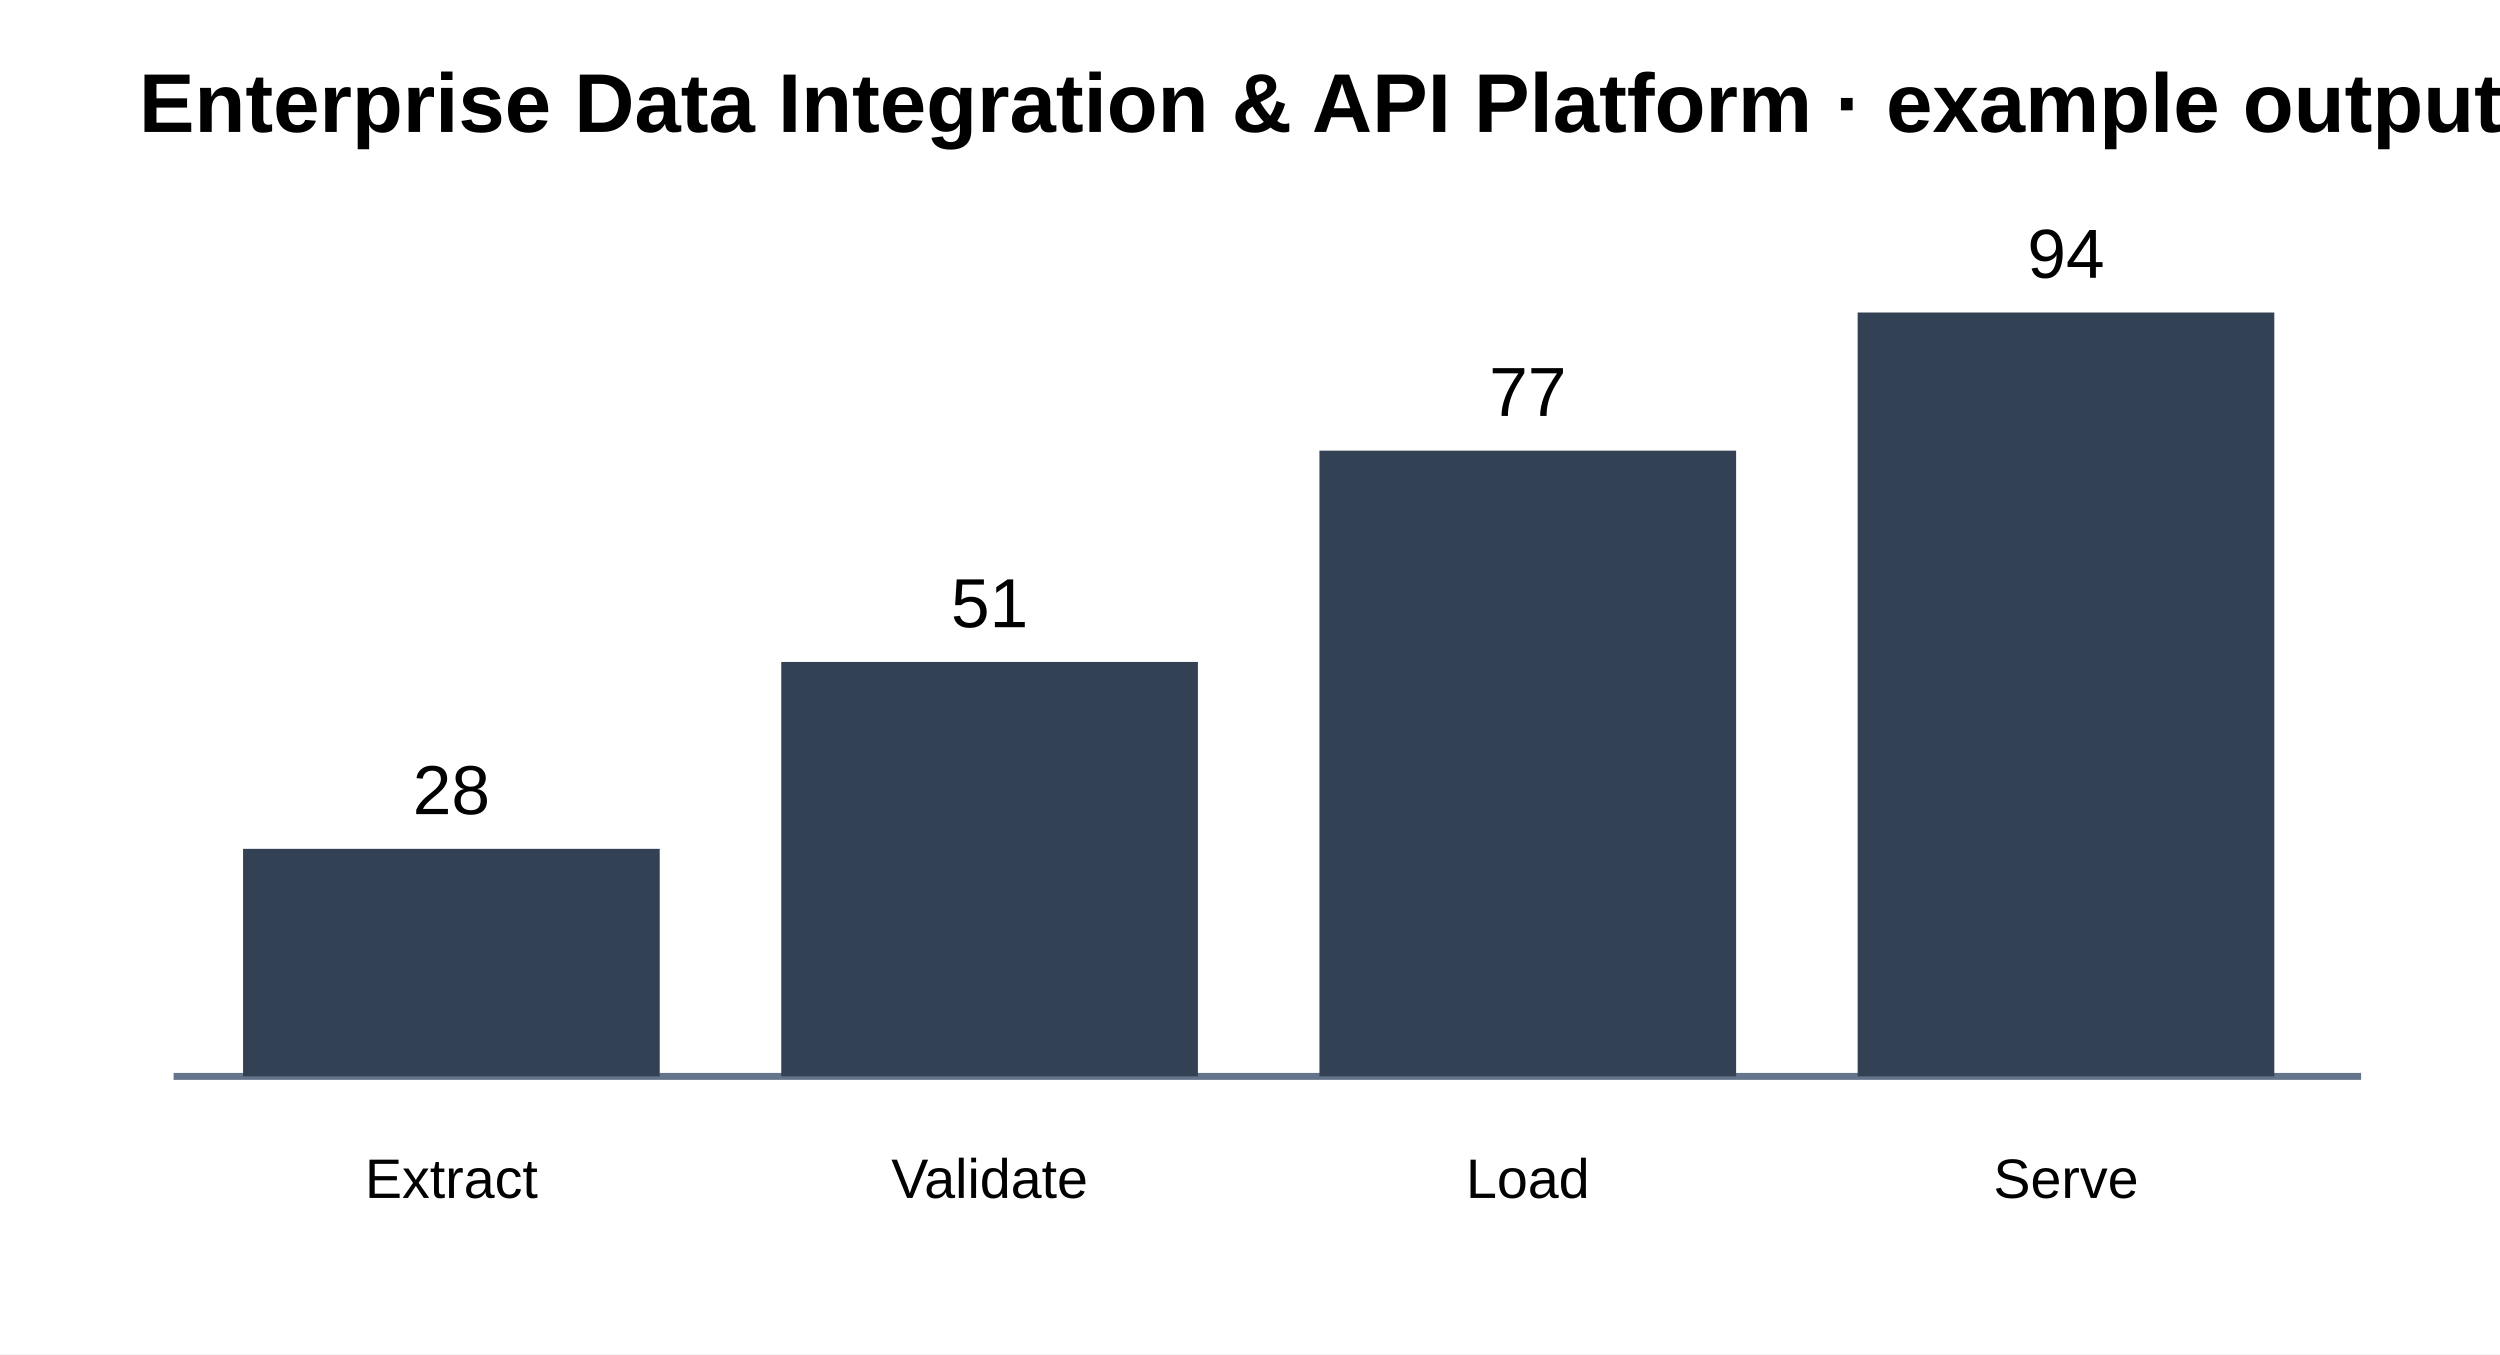
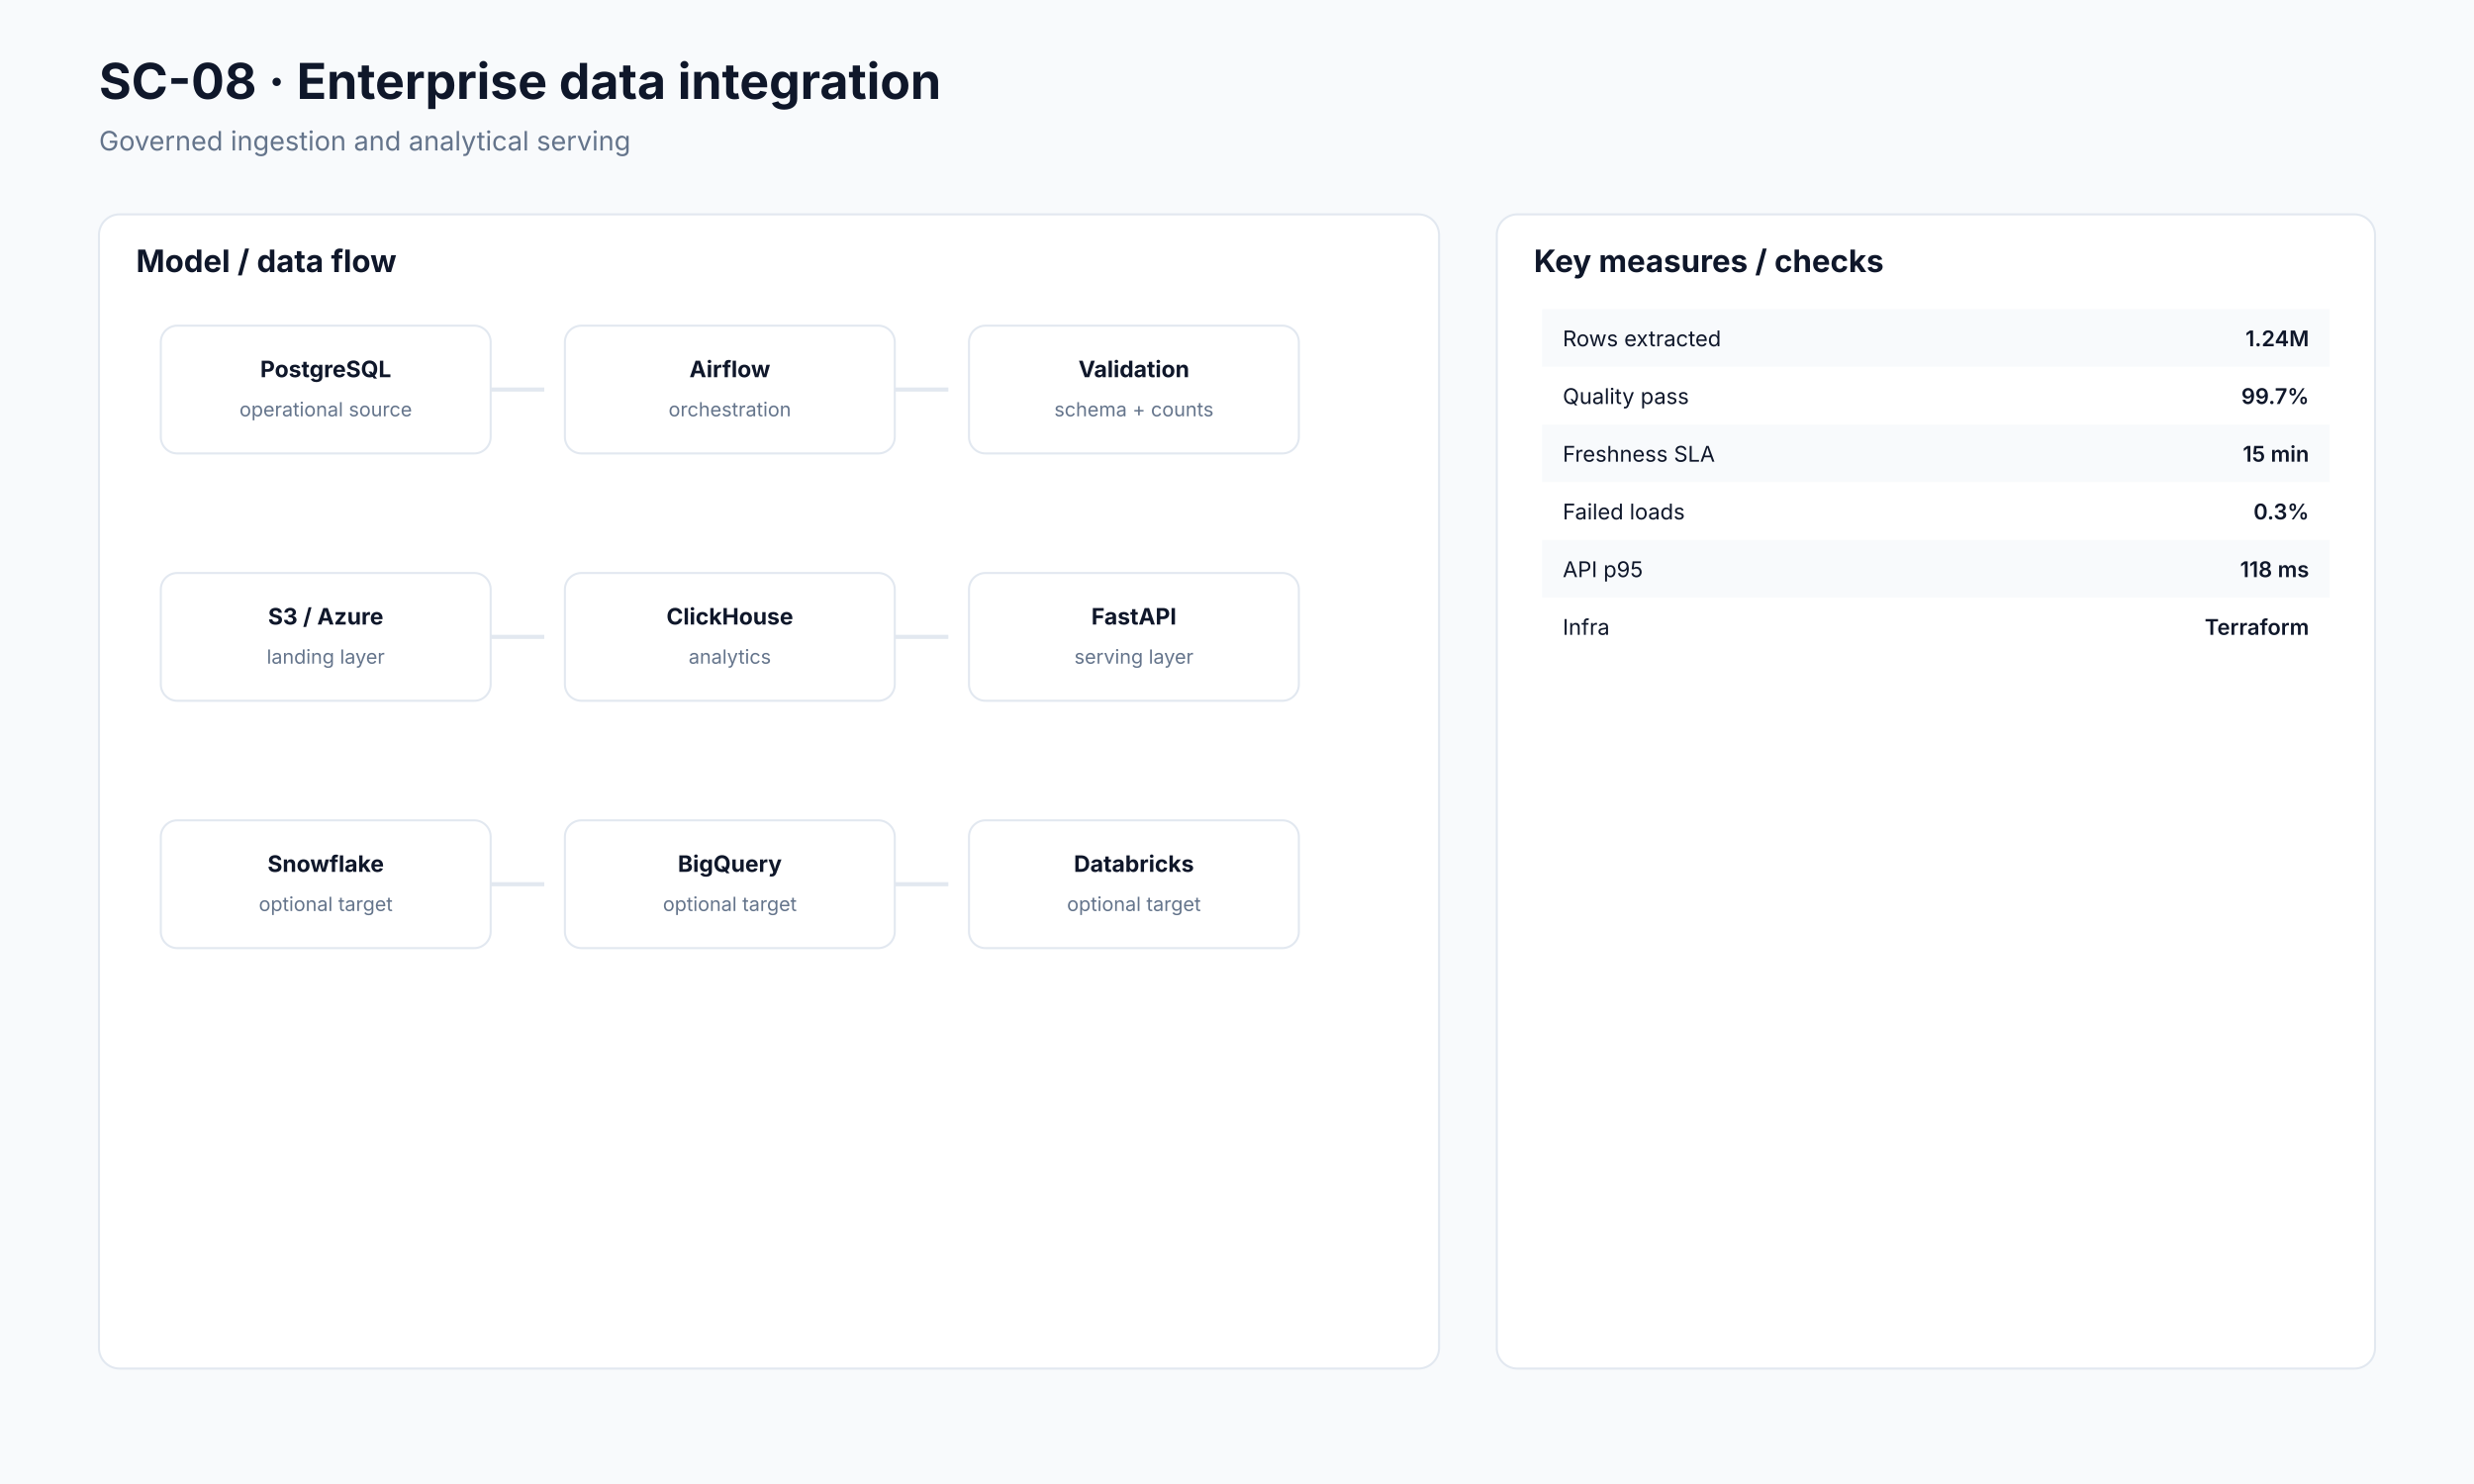
- <svg xmlns="http://www.w3.org/2000/svg" width="720" height="390" viewBox="0 0 720 390">
-   <rect width="720" height="390" fill="white" />
-   <text x="40" y="38" font-family="Arial" font-size="24" font-weight="600">Enterprise Data Integration &amp; API Platform · example output</text>
-   <line x1="50" y1="310" x2="680" y2="310" stroke="#64748b" stroke-width="2" />
-   <rect x="70" y="244.468" width="120" height="65.532" fill="#334155" />
-   <text x="130" y="234.468" text-anchor="middle" font-family="Arial" font-size="20">28</text>
-   <text x="130" y="345" text-anchor="middle" font-family="Arial" font-size="16">Extract</text>
-   <rect x="225" y="190.638" width="120" height="119.362" fill="#334155" />
-   <text x="285" y="180.638" text-anchor="middle" font-family="Arial" font-size="20">51</text>
-   <text x="285" y="345" text-anchor="middle" font-family="Arial" font-size="16">Validate</text>
-   <rect x="380" y="129.787" width="120" height="180.213" fill="#334155" />
-   <text x="440" y="119.787" text-anchor="middle" font-family="Arial" font-size="20">77</text>
-   <text x="440" y="345" text-anchor="middle" font-family="Arial" font-size="16">Load</text>
-   <rect x="535" y="90" width="120" height="220" fill="#334155" />
-   <text x="595" y="80" text-anchor="middle" font-family="Arial" font-size="20">94</text>
-   <text x="595" y="345" text-anchor="middle" font-family="Arial" font-size="16">Serve</text>
+ <svg xmlns="http://www.w3.org/2000/svg" width="1200" height="720" viewBox="0 0 1200 720">
+   <rect width="1200" height="720" fill="#f8fafc" />
+   <text x="48" y="48" font-family="Inter,Arial,sans-serif" font-size="24" font-weight="700" fill="#0f172a">SC-08 · Enterprise data integration</text>
+   <text x="48" y="73" font-family="Inter,Arial,sans-serif" font-size="13" fill="#64748b">Governed ingestion and analytical serving</text>
+   <rect x="48" y="104" width="650" height="560" rx="10" fill="#ffffff" stroke="#e2e8f0" />
+   <text x="66" y="132" font-family="Inter,Arial,sans-serif" font-size="15" font-weight="650" fill="#0f172a">Model / data flow</text>
+   <rect x="78" y="158" width="160" height="62" rx="8" fill="#fff" stroke="#e2e8f0" />
+   <text x="158" y="183" text-anchor="middle" font-family="Inter,Arial,sans-serif" font-size="11" font-weight="650" fill="#0f172a">PostgreSQL</text>
+   <text x="158" y="202" text-anchor="middle" font-family="Inter,Arial,sans-serif" font-size="9.5" fill="#64748b">operational source</text>
+   <line x1="238" y1="189" x2="264" y2="189" stroke="#e2e8f0" stroke-width="2" />
+   <rect x="274" y="158" width="160" height="62" rx="8" fill="#fff" stroke="#e2e8f0" />
+   <text x="354" y="183" text-anchor="middle" font-family="Inter,Arial,sans-serif" font-size="11" font-weight="650" fill="#0f172a">Airflow</text>
+   <text x="354" y="202" text-anchor="middle" font-family="Inter,Arial,sans-serif" font-size="9.5" fill="#64748b">orchestration</text>
+   <line x1="434" y1="189" x2="460" y2="189" stroke="#e2e8f0" stroke-width="2" />
+   <rect x="470" y="158" width="160" height="62" rx="8" fill="#fff" stroke="#e2e8f0" />
+   <text x="550" y="183" text-anchor="middle" font-family="Inter,Arial,sans-serif" font-size="11" font-weight="650" fill="#0f172a">Validation</text>
+   <text x="550" y="202" text-anchor="middle" font-family="Inter,Arial,sans-serif" font-size="9.5" fill="#64748b">schema + counts</text>
+   <rect x="78" y="278" width="160" height="62" rx="8" fill="#fff" stroke="#e2e8f0" />
+   <text x="158" y="303" text-anchor="middle" font-family="Inter,Arial,sans-serif" font-size="11" font-weight="650" fill="#0f172a">S3 / Azure</text>
+   <text x="158" y="322" text-anchor="middle" font-family="Inter,Arial,sans-serif" font-size="9.5" fill="#64748b">landing layer</text>
+   <line x1="238" y1="309" x2="264" y2="309" stroke="#e2e8f0" stroke-width="2" />
+   <rect x="274" y="278" width="160" height="62" rx="8" fill="#fff" stroke="#e2e8f0" />
+   <text x="354" y="303" text-anchor="middle" font-family="Inter,Arial,sans-serif" font-size="11" font-weight="650" fill="#0f172a">ClickHouse</text>
+   <text x="354" y="322" text-anchor="middle" font-family="Inter,Arial,sans-serif" font-size="9.5" fill="#64748b">analytics</text>
+   <line x1="434" y1="309" x2="460" y2="309" stroke="#e2e8f0" stroke-width="2" />
+   <rect x="470" y="278" width="160" height="62" rx="8" fill="#fff" stroke="#e2e8f0" />
+   <text x="550" y="303" text-anchor="middle" font-family="Inter,Arial,sans-serif" font-size="11" font-weight="650" fill="#0f172a">FastAPI</text>
+   <text x="550" y="322" text-anchor="middle" font-family="Inter,Arial,sans-serif" font-size="9.5" fill="#64748b">serving layer</text>
+   <rect x="78" y="398" width="160" height="62" rx="8" fill="#fff" stroke="#e2e8f0" />
+   <text x="158" y="423" text-anchor="middle" font-family="Inter,Arial,sans-serif" font-size="11" font-weight="650" fill="#0f172a">Snowflake</text>
+   <text x="158" y="442" text-anchor="middle" font-family="Inter,Arial,sans-serif" font-size="9.5" fill="#64748b">optional target</text>
+   <line x1="238" y1="429" x2="264" y2="429" stroke="#e2e8f0" stroke-width="2" />
+   <rect x="274" y="398" width="160" height="62" rx="8" fill="#fff" stroke="#e2e8f0" />
+   <text x="354" y="423" text-anchor="middle" font-family="Inter,Arial,sans-serif" font-size="11" font-weight="650" fill="#0f172a">BigQuery</text>
+   <text x="354" y="442" text-anchor="middle" font-family="Inter,Arial,sans-serif" font-size="9.5" fill="#64748b">optional target</text>
+   <line x1="434" y1="429" x2="460" y2="429" stroke="#e2e8f0" stroke-width="2" />
+   <rect x="470" y="398" width="160" height="62" rx="8" fill="#fff" stroke="#e2e8f0" />
+   <text x="550" y="423" text-anchor="middle" font-family="Inter,Arial,sans-serif" font-size="11" font-weight="650" fill="#0f172a">Databricks</text>
+   <text x="550" y="442" text-anchor="middle" font-family="Inter,Arial,sans-serif" font-size="9.5" fill="#64748b">optional target</text>
+   <rect x="726" y="104" width="426" height="560" rx="10" fill="#ffffff" stroke="#e2e8f0" />
+   <text x="744" y="132" font-family="Inter,Arial,sans-serif" font-size="15" font-weight="650" fill="#0f172a">Key measures / checks</text>
+   <rect x="748" y="150" width="382" height="28" fill="#f8fafc" />
+   <text x="758" y="168" font-family="Inter,Arial,sans-serif" font-size="10.5" fill="#0f172a">Rows extracted</text>
+   <text x="1120" y="168" text-anchor="end" font-family="Inter,Arial,sans-serif" font-size="10.5" font-weight="600" fill="#0f172a">1.24M</text>
+   <rect x="748" y="178" width="382" height="28" fill="#ffffff" />
+   <text x="758" y="196" font-family="Inter,Arial,sans-serif" font-size="10.5" fill="#0f172a">Quality pass</text>
+   <text x="1120" y="196" text-anchor="end" font-family="Inter,Arial,sans-serif" font-size="10.5" font-weight="600" fill="#0f172a">99.7%</text>
+   <rect x="748" y="206" width="382" height="28" fill="#f8fafc" />
+   <text x="758" y="224" font-family="Inter,Arial,sans-serif" font-size="10.5" fill="#0f172a">Freshness SLA</text>
+   <text x="1120" y="224" text-anchor="end" font-family="Inter,Arial,sans-serif" font-size="10.5" font-weight="600" fill="#0f172a">15 min</text>
+   <rect x="748" y="234" width="382" height="28" fill="#ffffff" />
+   <text x="758" y="252" font-family="Inter,Arial,sans-serif" font-size="10.5" fill="#0f172a">Failed loads</text>
+   <text x="1120" y="252" text-anchor="end" font-family="Inter,Arial,sans-serif" font-size="10.5" font-weight="600" fill="#0f172a">0.3%</text>
+   <rect x="748" y="262" width="382" height="28" fill="#f8fafc" />
+   <text x="758" y="280" font-family="Inter,Arial,sans-serif" font-size="10.5" fill="#0f172a">API p95</text>
+   <text x="1120" y="280" text-anchor="end" font-family="Inter,Arial,sans-serif" font-size="10.5" font-weight="600" fill="#0f172a">118 ms</text>
+   <rect x="748" y="290" width="382" height="28" fill="#ffffff" />
+   <text x="758" y="308" font-family="Inter,Arial,sans-serif" font-size="10.5" fill="#0f172a">Infra</text>
+   <text x="1120" y="308" text-anchor="end" font-family="Inter,Arial,sans-serif" font-size="10.5" font-weight="600" fill="#0f172a">Terraform</text>
</svg>
